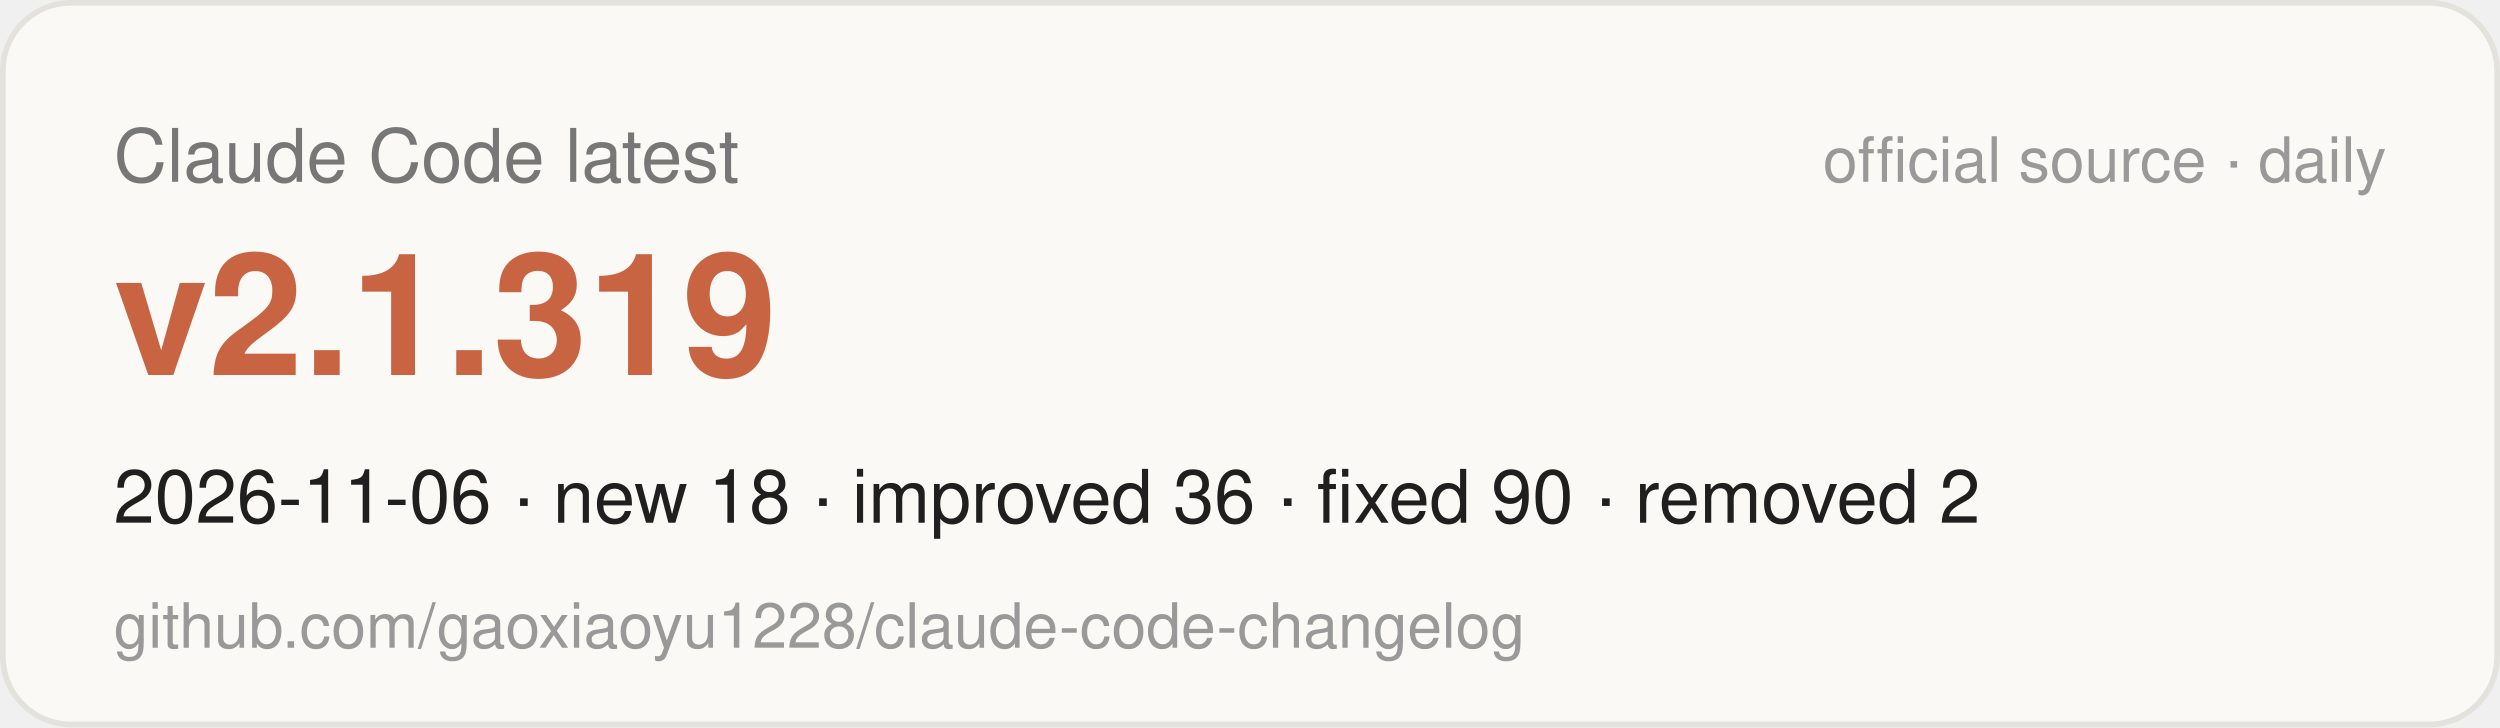
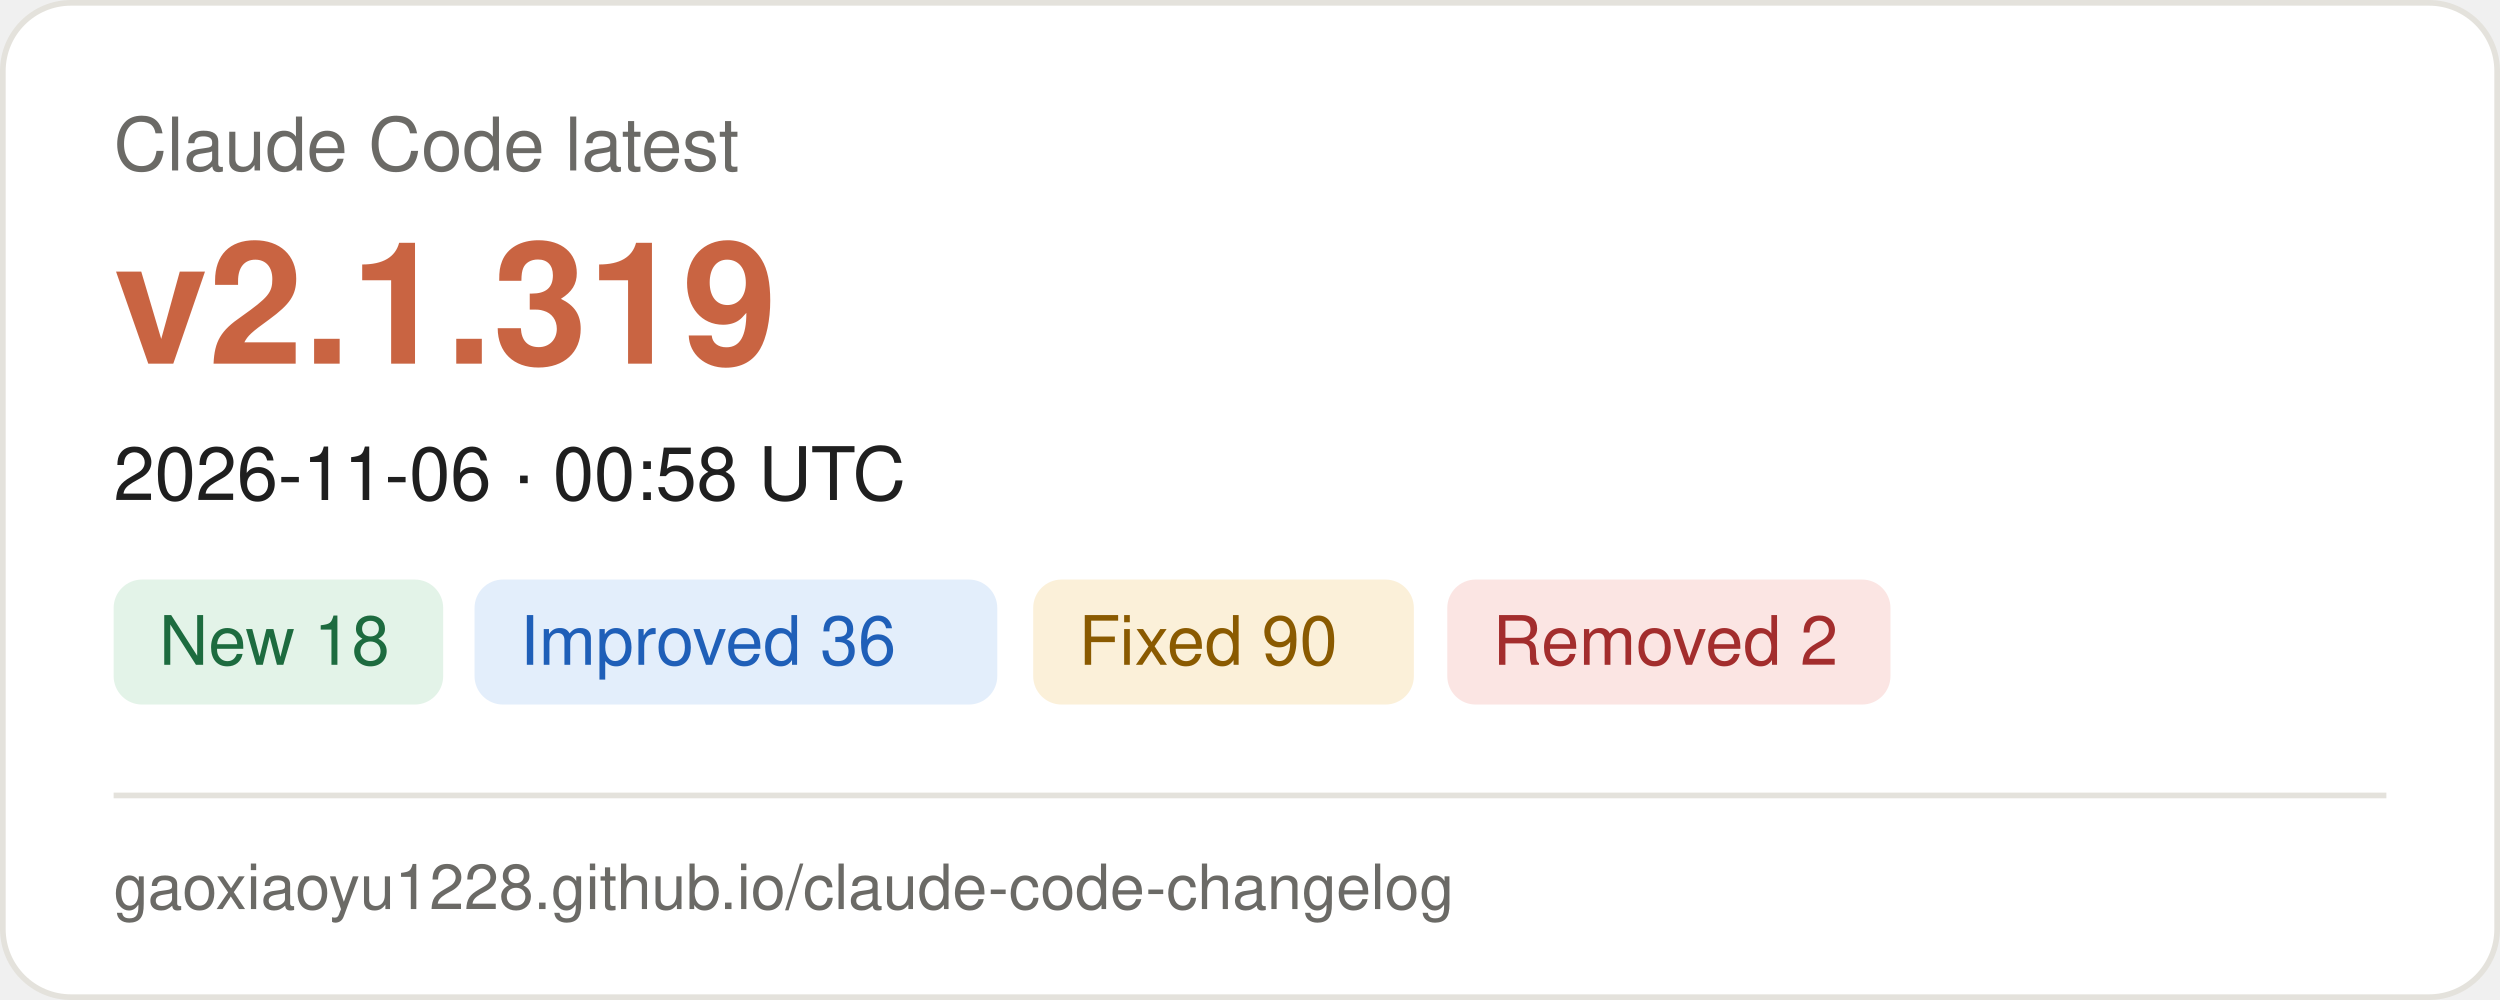
- <svg xmlns="http://www.w3.org/2000/svg" width="440" height="128" viewBox="0 0 440 128" role="img" aria-label="Claude Code v2.1.319" font-family="-apple-system,'Segoe UI','PingFang SC','Noto Sans SC',Helvetica,Arial,sans-serif">
-   <rect x=".5" y=".5" width="439" height="127" rx="12" fill="#faf9f5" stroke="#e4e2dc" />
-   <text x="20" y="32" font-size="13" fill="#777">Claude Code latest</text>
-   <text x="420" y="32" font-size="11" fill="#999" text-anchor="end">official source · daily</text>
-   <text x="20" y="66" font-size="30" font-weight="600" fill="#c96442">v2.1.319</text>
-   <text x="20" y="92" font-size="13" fill="#1f1f1f">2026-11-06 · new 18 · improved 36 · fixed 90 · removed 2</text>
-   <text x="20" y="114" font-size="11" fill="#999">github.com/gaoxiaoyu1228/claude-code-changelog</text>
+ <svg xmlns="http://www.w3.org/2000/svg" width="440" height="176" viewBox="0 0 440 176" role="img" aria-label="Claude Code v2.1.319" font-family="-apple-system,'Segoe UI','PingFang SC','Microsoft YaHei','Noto Sans SC',Helvetica,Arial,sans-serif">
+   <rect x=".5" y=".5" width="439" height="175" rx="12" fill="#fff" stroke="#e4e2dc" />
+   <text x="20" y="30" font-size="13" fill="#6b6a66">Claude Code latest</text>
+   <text x="20" y="64" font-size="30" font-weight="600" fill="#c96442">v2.1.319</text>
+   <text x="20" y="88" font-size="13" fill="#1f1f1f">2026-11-06 · 00:58 UTC</text>
+   <rect x="20" y="102" width="58" height="22" rx="5" fill="#e3f3e8" />
+   <text x="28" y="117" font-size="12" fill="#1d6b3f">New 18</text>
+   <rect x="83.52" y="102" width="92" height="22" rx="5" fill="#e3eefb" />
+   <text x="91.52" y="117" font-size="12" fill="#1f5fb8">Improved 36</text>
+   <rect x="181.84" y="102" width="67" height="22" rx="5" fill="#fbf0d9" />
+   <text x="189.84" y="117" font-size="12" fill="#8a5a00">Fixed 90</text>
+   <rect x="254.72" y="102" width="78" height="22" rx="5" fill="#fbe5e3" />
+   <text x="262.72" y="117" font-size="12" fill="#a32d2d">Removed 2</text>
+   <line x1="20" x2="420" y1="140" y2="140" stroke="#e4e2dc" />
+   <text x="20" y="160" font-size="11" fill="#6b6a66">gaoxiaoyu1228.github.io/claude-code-changelog</text>
</svg>
